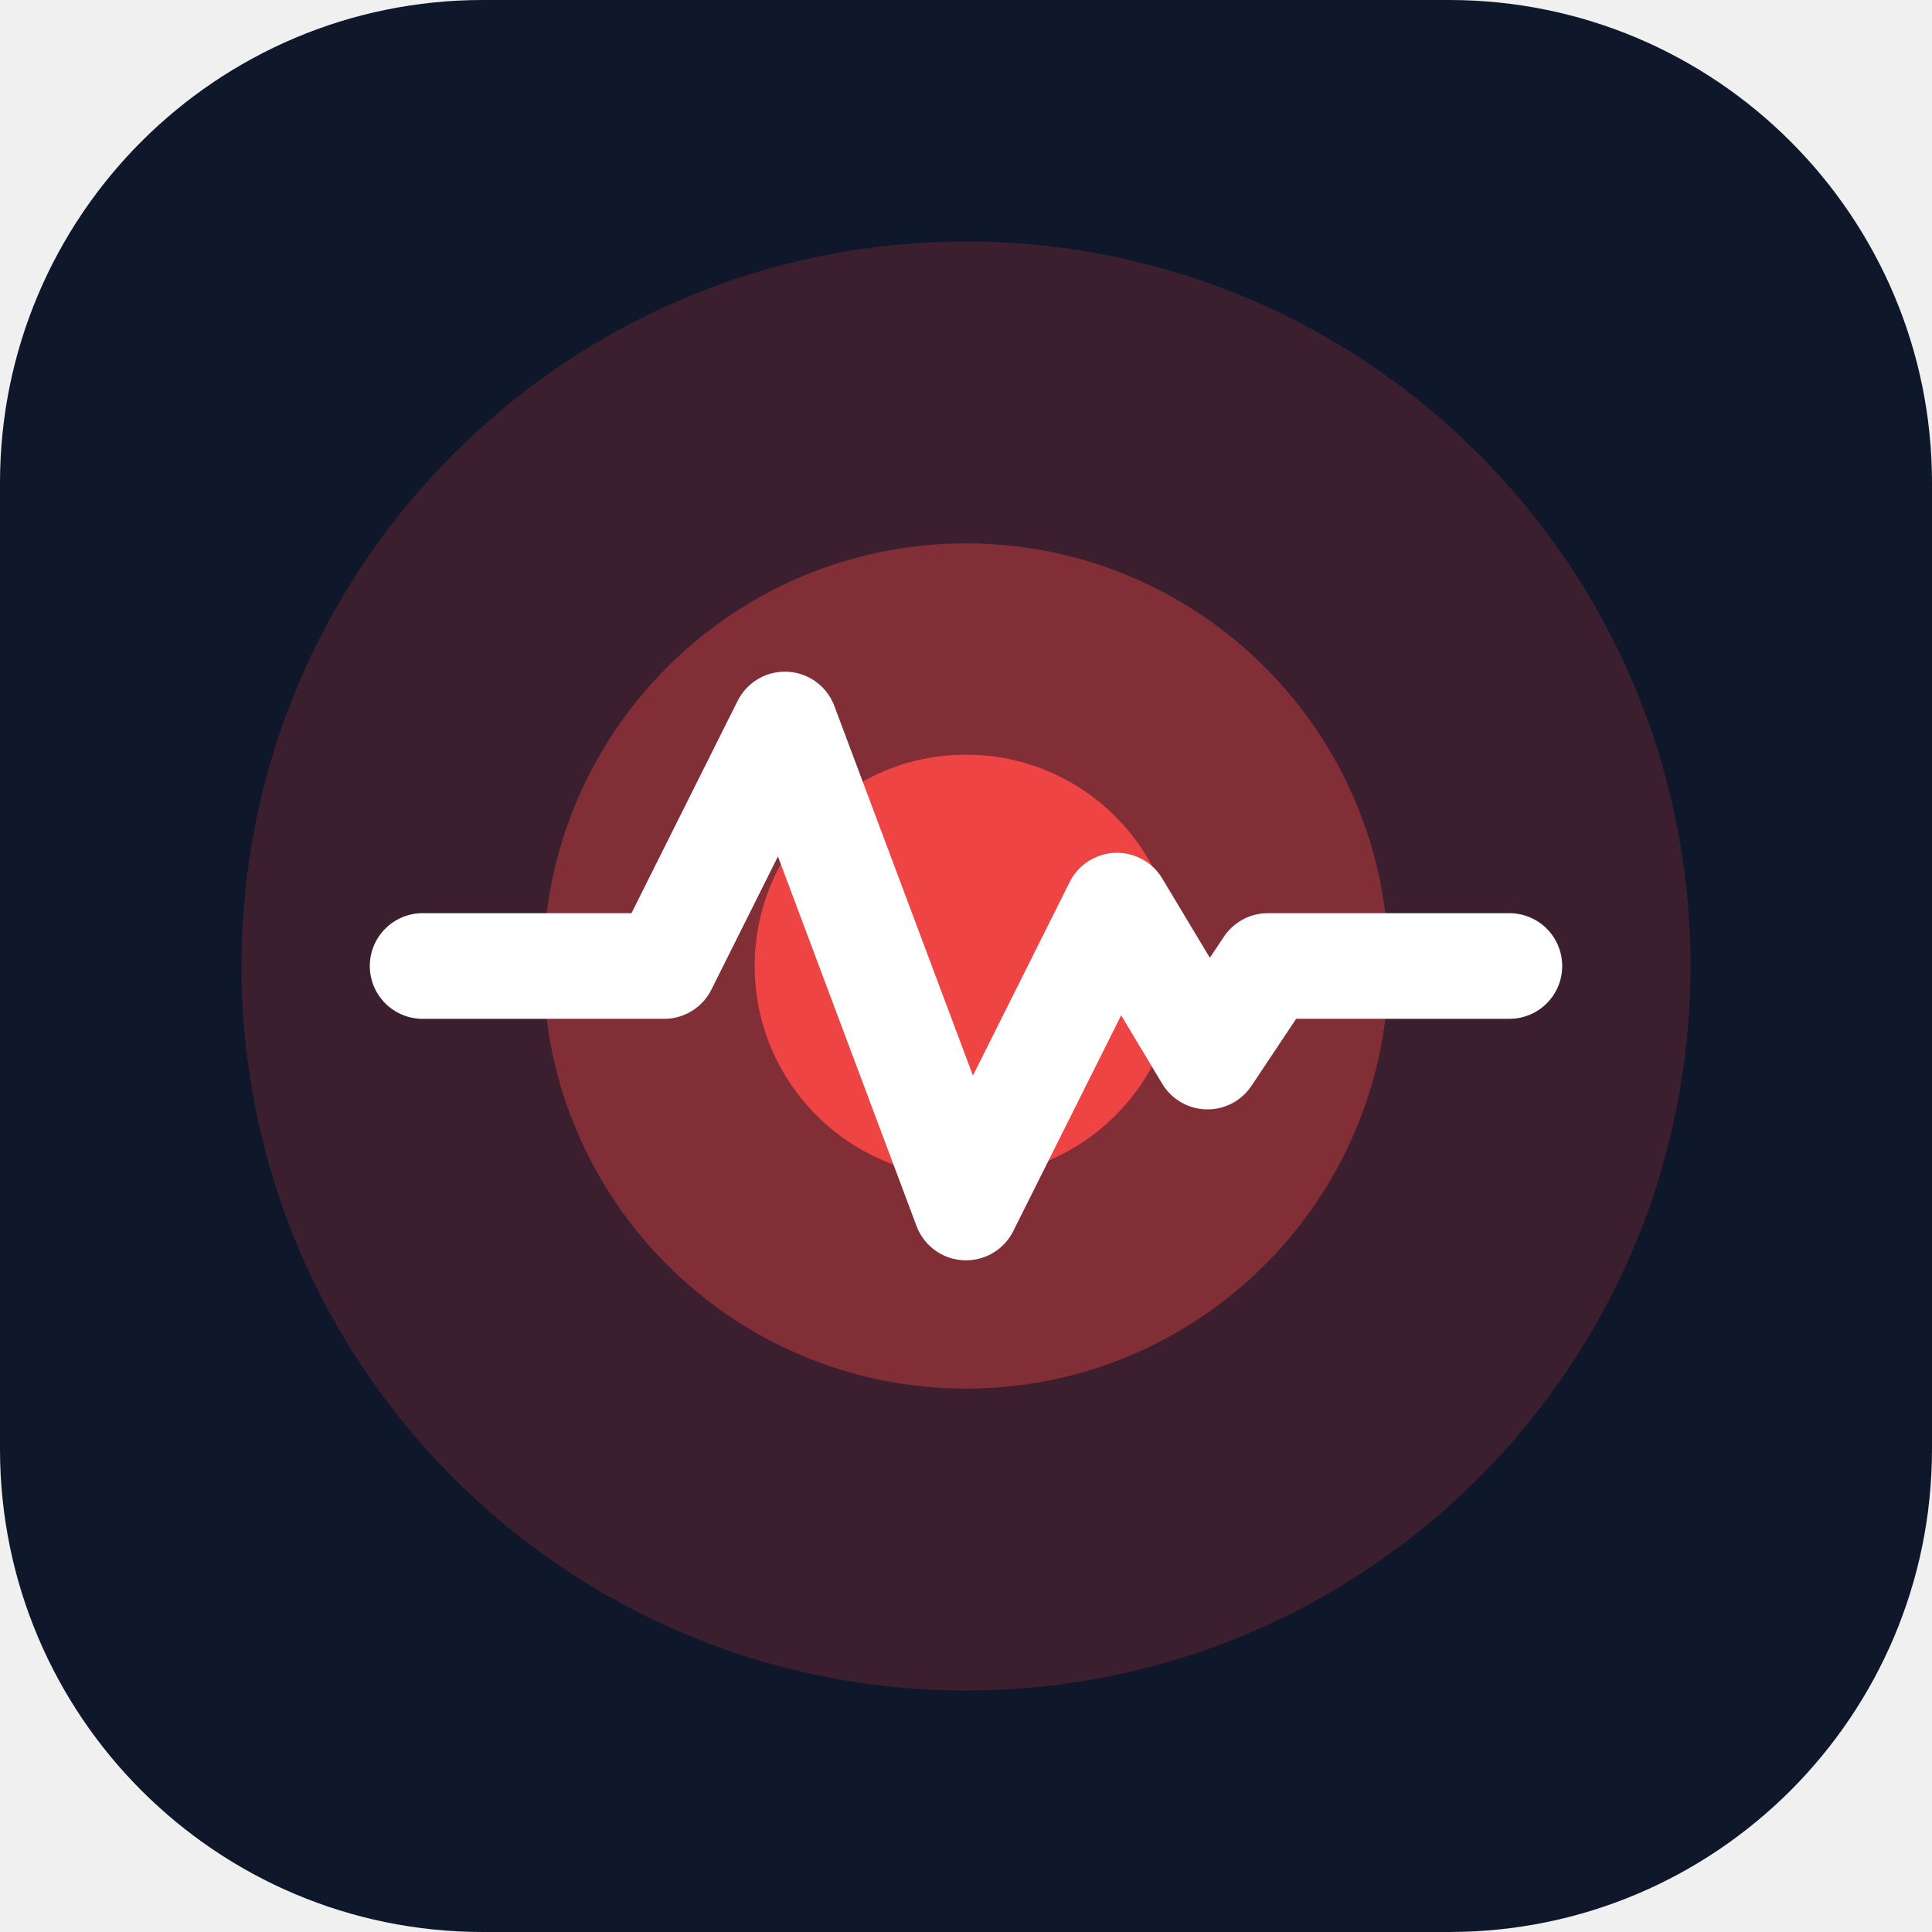
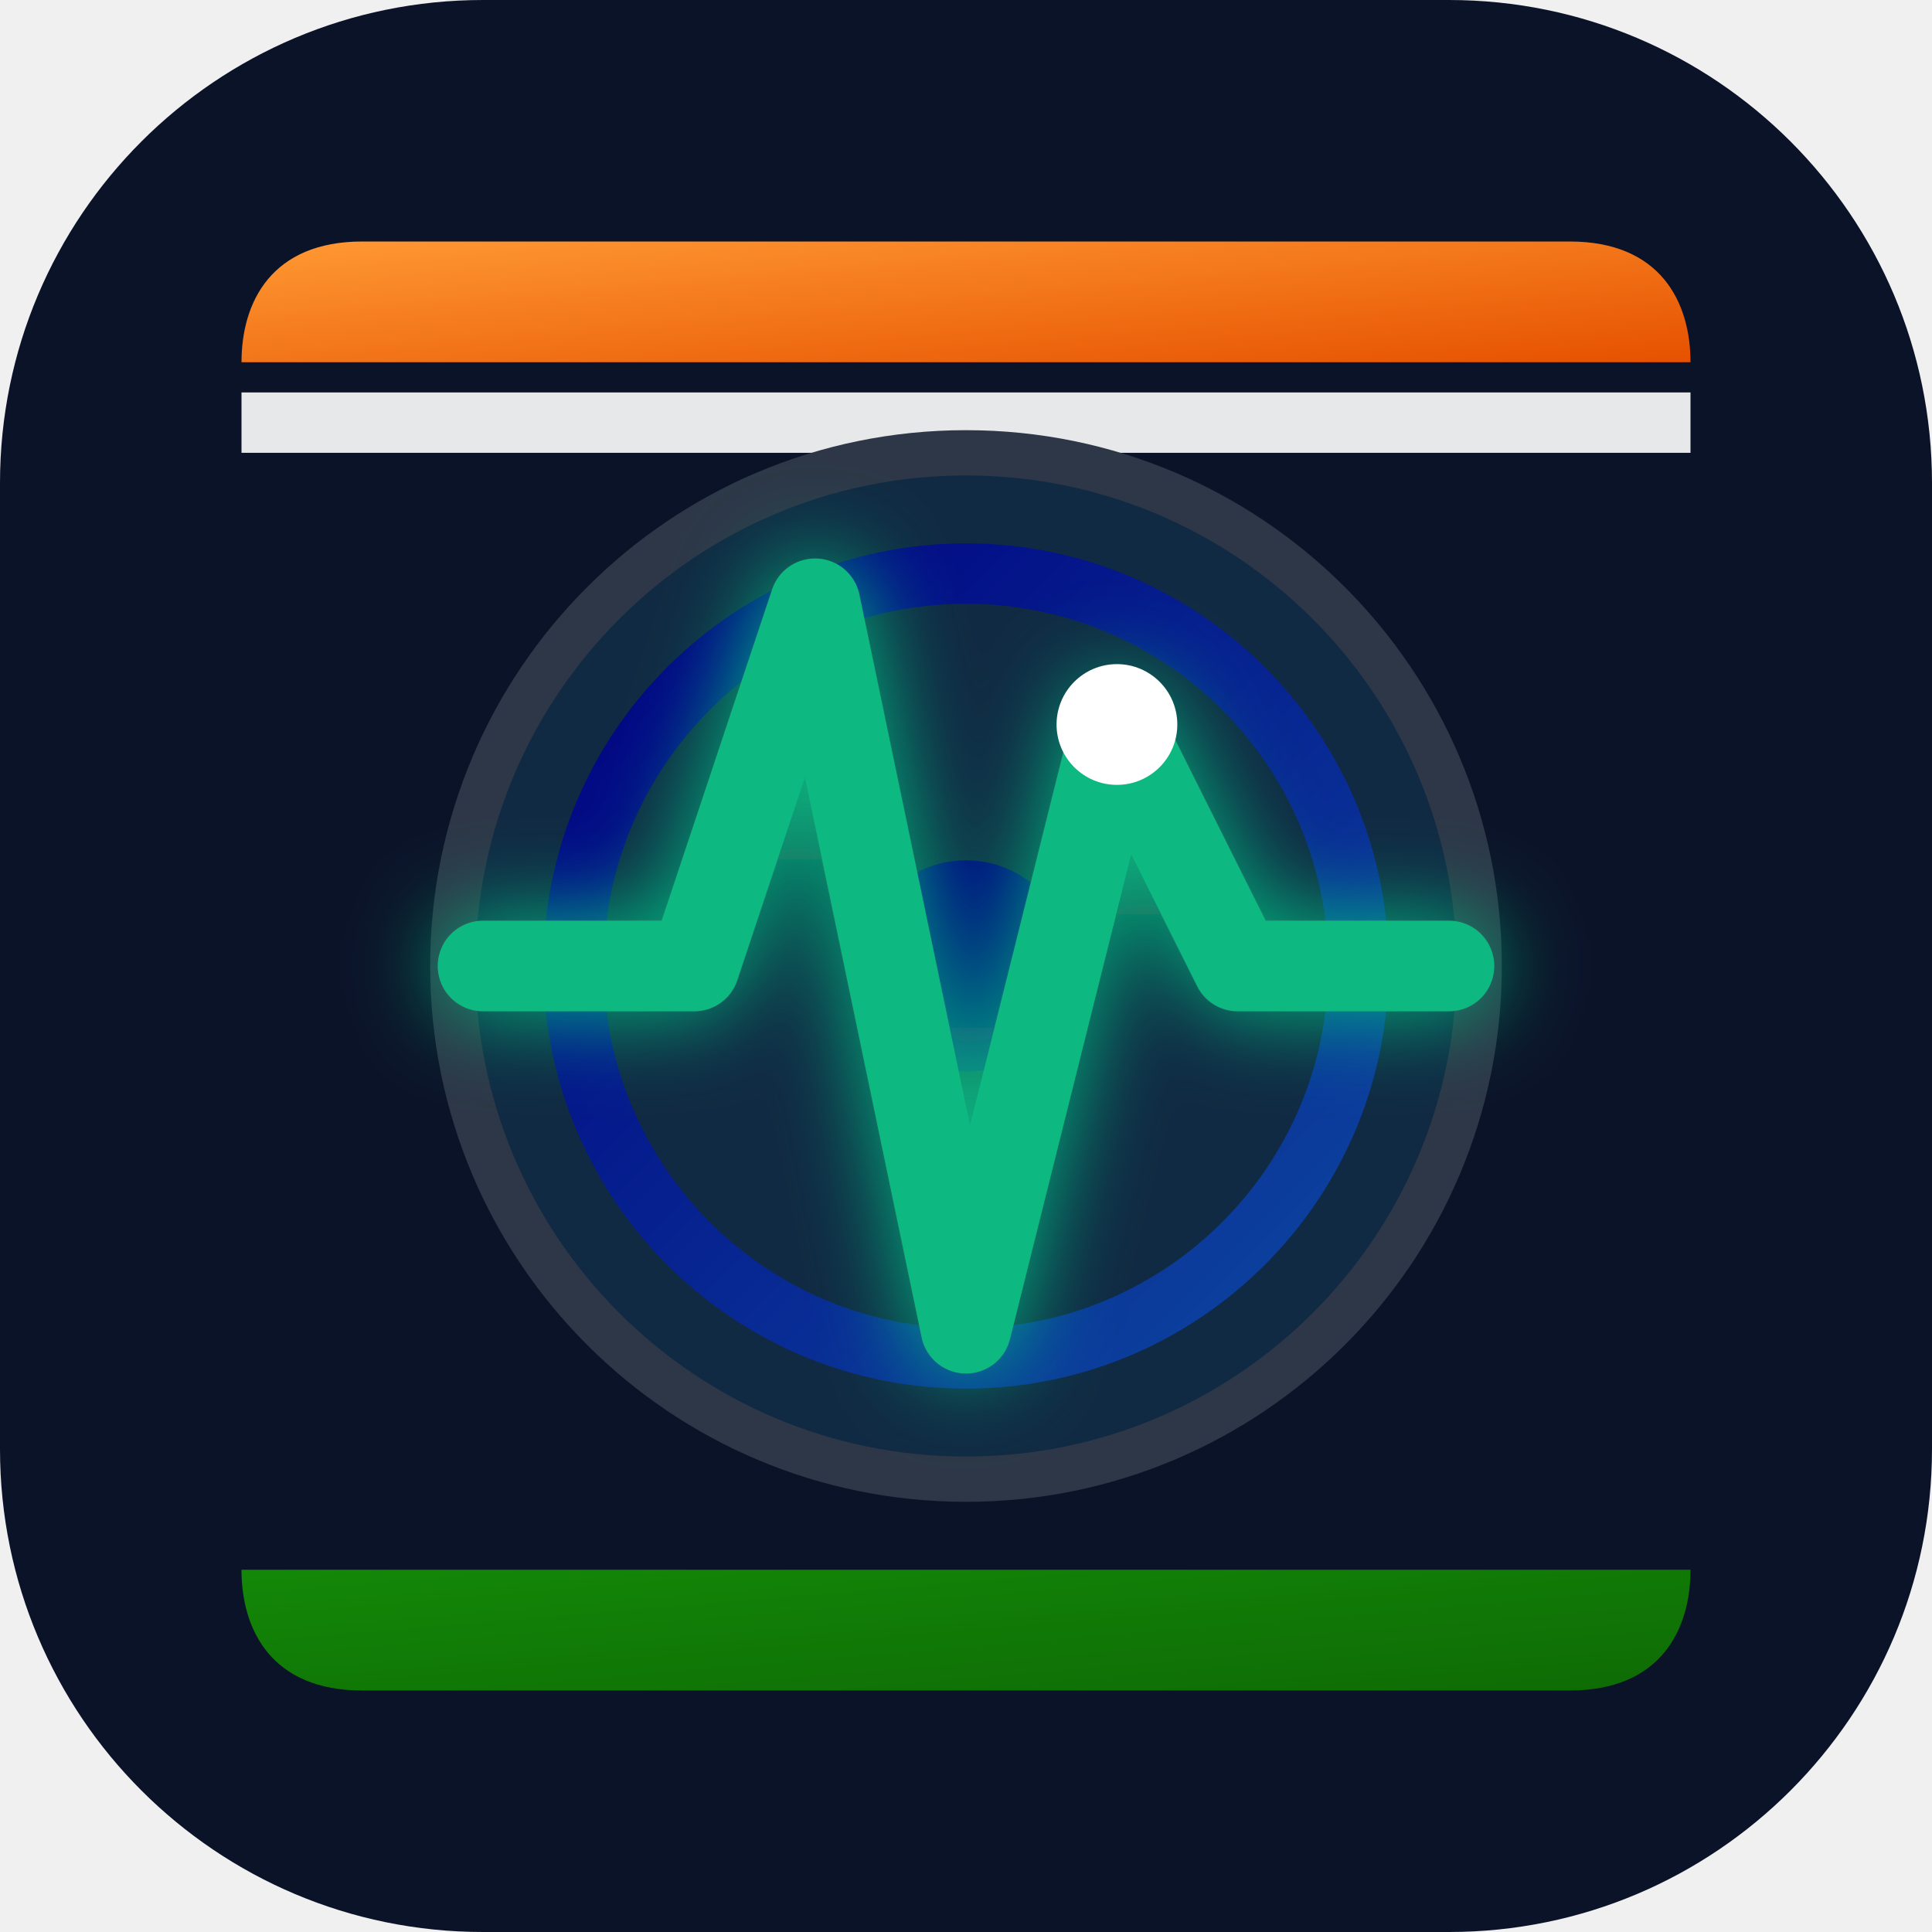
- <svg xmlns="http://www.w3.org/2000/svg" viewBox="0 0 32 32" fill="none">
-   <rect width="32" height="32" rx="8" fill="#0f172a" />
-   <circle cx="16" cy="16" r="12" fill="#ef4444" fill-opacity="0.2" />
-   <circle cx="16" cy="16" r="7" fill="#ef4444" fill-opacity="0.4" />
-   <circle cx="16" cy="16" r="3.5" fill="#ef4444" />
-   <path d="M7 16h4l2-4 3 8 2.5-5 1.5 2.5 1-1.5H25" stroke="#ffffff" stroke-width="1.75" stroke-linecap="round" stroke-linejoin="round" />
+ <svg xmlns="http://www.w3.org/2000/svg" viewBox="0 0 64 64" width="64" height="64">
+   <defs>
+     <linearGradient id="saffron" x1="0%" y1="0%" x2="100%" y2="100%">
+       <stop offset="0%" stop-color="#FF9933" />
+       <stop offset="100%" stop-color="#E65100" />
+     </linearGradient>
+     <linearGradient id="green" x1="0%" y1="0%" x2="100%" y2="100%">
+       <stop offset="0%" stop-color="#138808" />
+       <stop offset="100%" stop-color="#0E6B05" />
+     </linearGradient>
+     <linearGradient id="chakraBlue" x1="0%" y1="0%" x2="100%" y2="100%">
+       <stop offset="0%" stop-color="#000080" />
+       <stop offset="100%" stop-color="#0D47A1" />
+     </linearGradient>
+     <filter id="glow" x="-20%" y="-20%" width="140%" height="140%">
+       <feGaussianBlur stdDeviation="1.5" result="blur" />
+       <feComposite in="SourceGraphic" in2="blur" operator="over" />
+     </filter>
+   </defs>
+   <rect width="64" height="64" rx="16" fill="#0B1329" />
+   <path d="M 12 8 L 52 8 C 55 8 56 10 56 12 L 8 12 C 8 10 9 8 12 8 Z" fill="url(#saffron)" />
+   <path d="M 8 52 L 56 52 C 56 54 55 56 52 56 L 12 56 C 9 56 8 54 8 52 Z" fill="url(#green)" />
+   <rect x="8" y="13" width="48" height="2" fill="#FFFFFF" opacity="0.9" />
+   <circle cx="32" cy="32" r="17" fill="#102A43" stroke="#2D3748" stroke-width="1.5" />
+   <circle cx="32" cy="32" r="13" fill="none" stroke="url(#chakraBlue)" stroke-width="2" />
+   <circle cx="32" cy="32" r="3.5" fill="#000080" />
+   <path d="M 16 32 L 23 32 L 27 20 L 32 44 L 37 24 L 41 32 L 48 32" fill="none" stroke="#10B981" stroke-width="3" stroke-linecap="round" stroke-linejoin="round" filter="url(#glow)" />
+   <circle cx="37" cy="24" r="2" fill="#FFFFFF" />
</svg>
